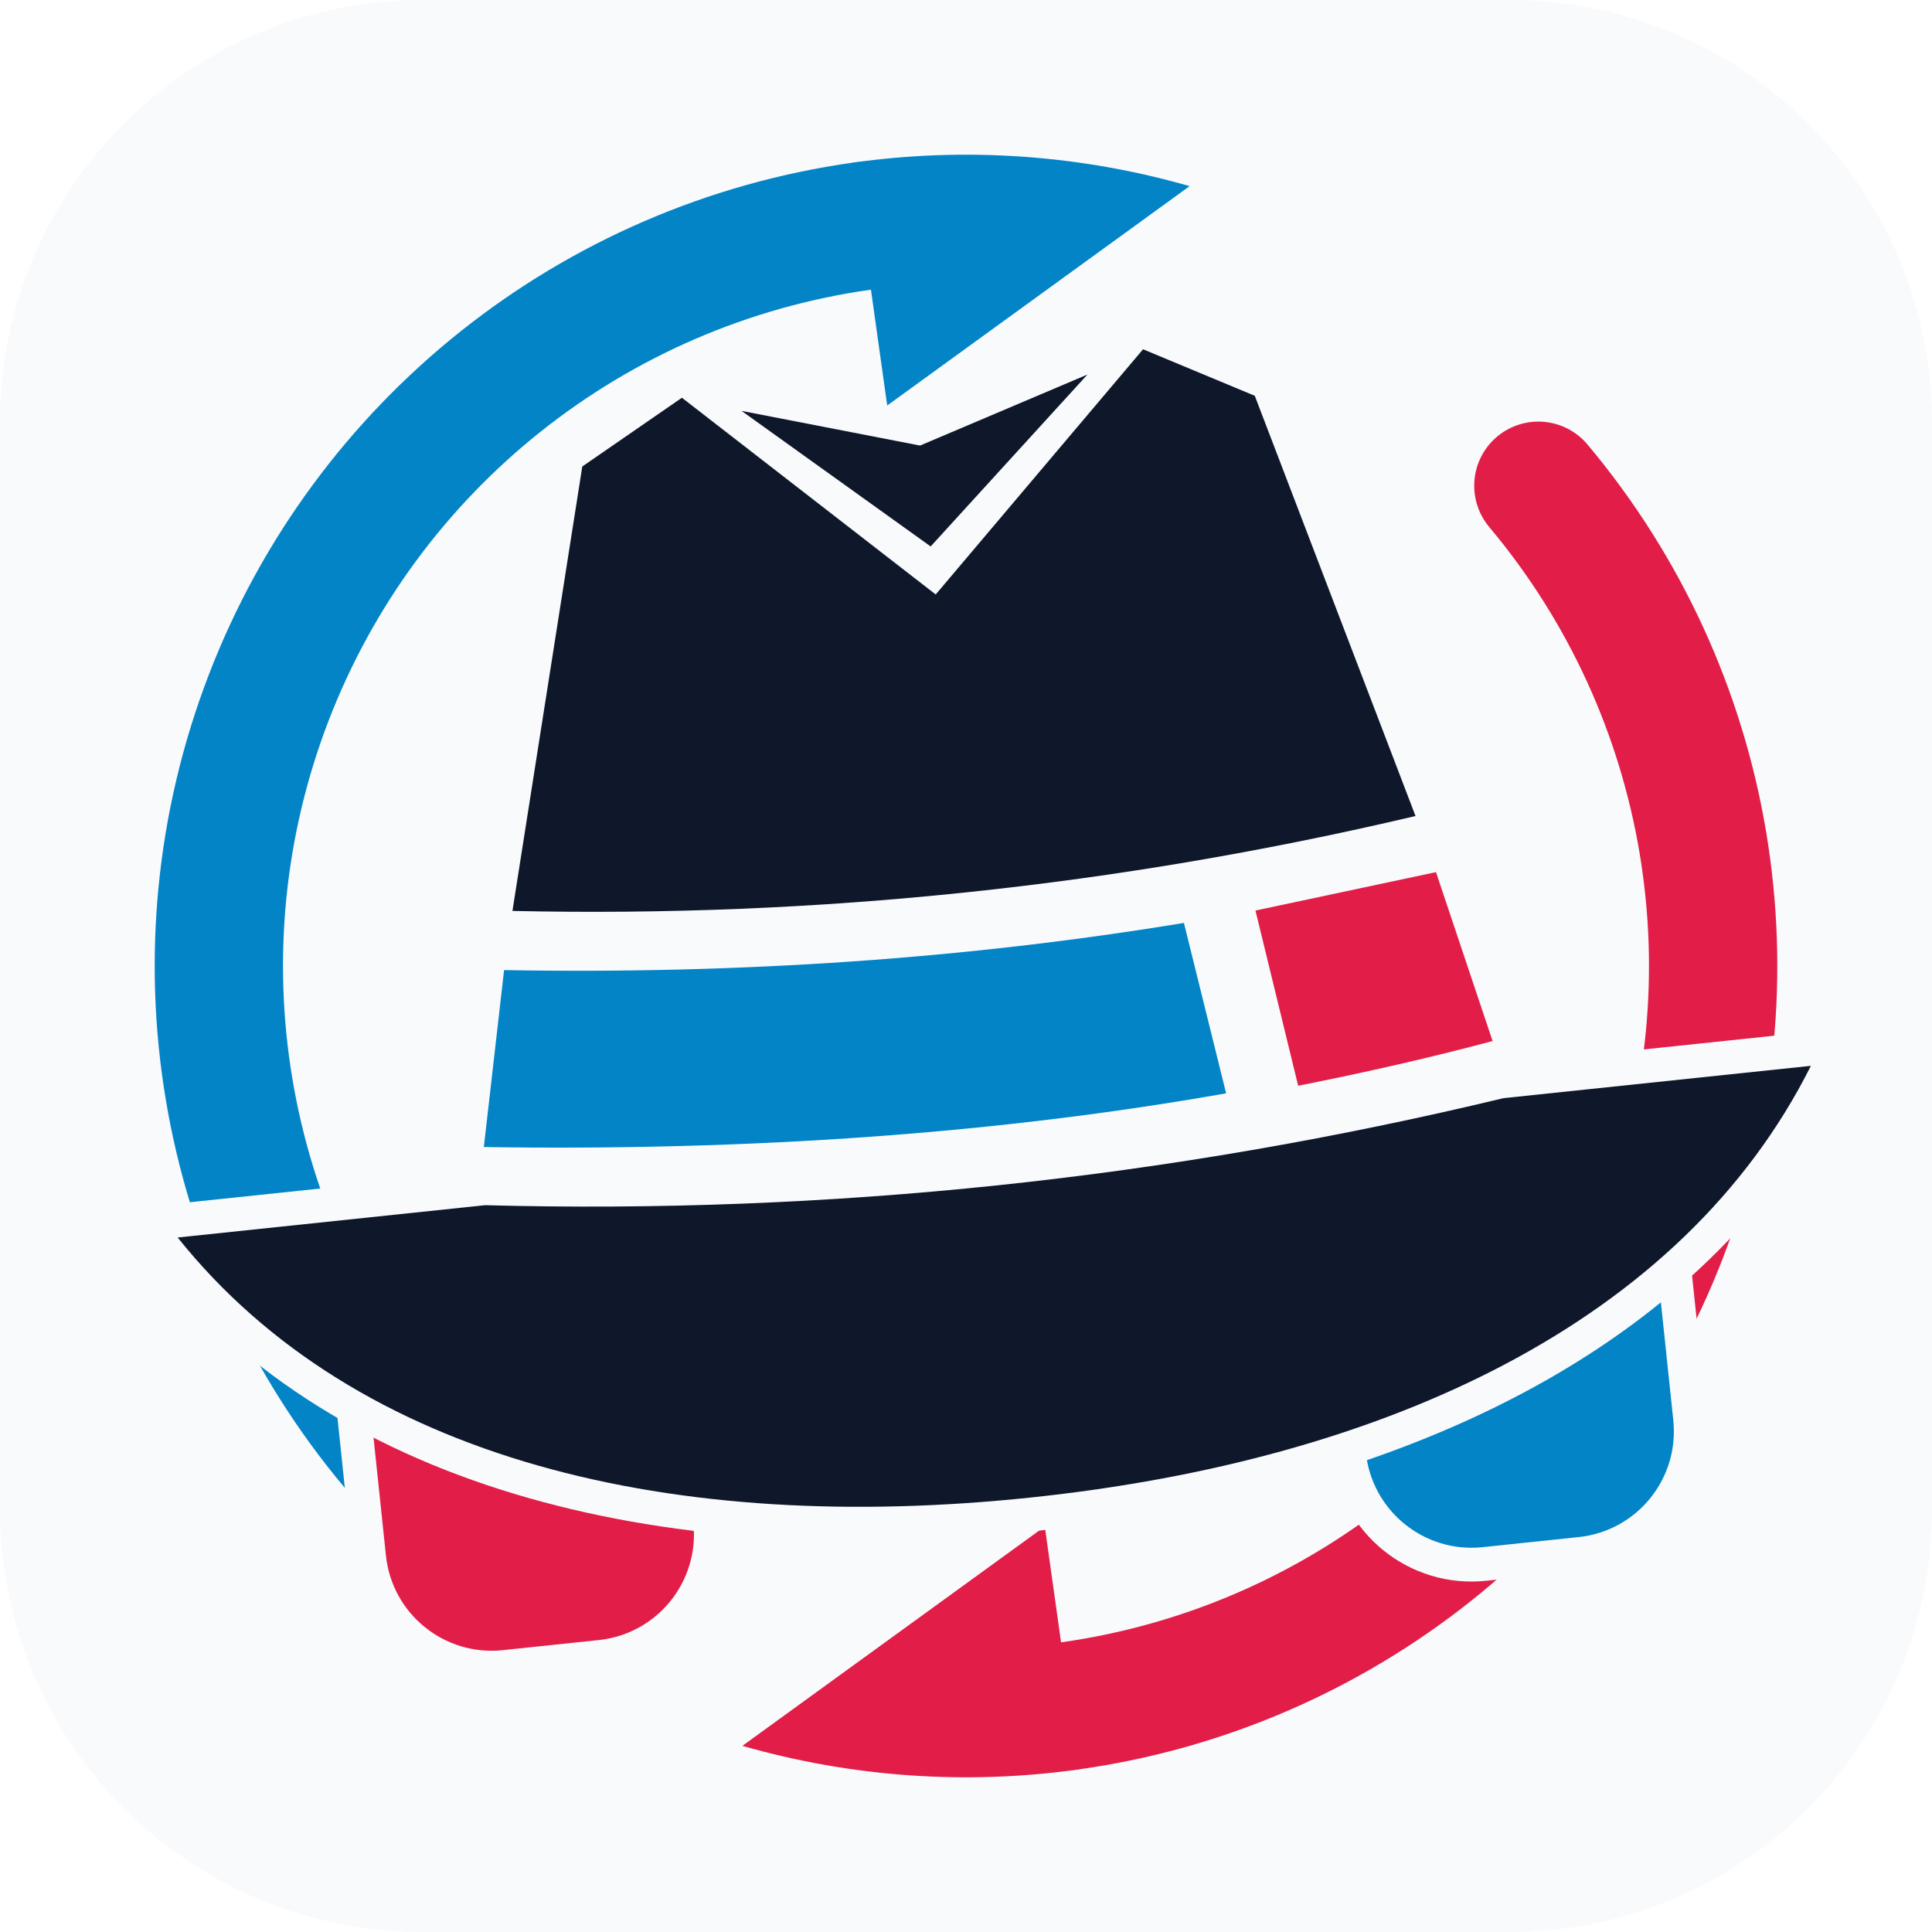
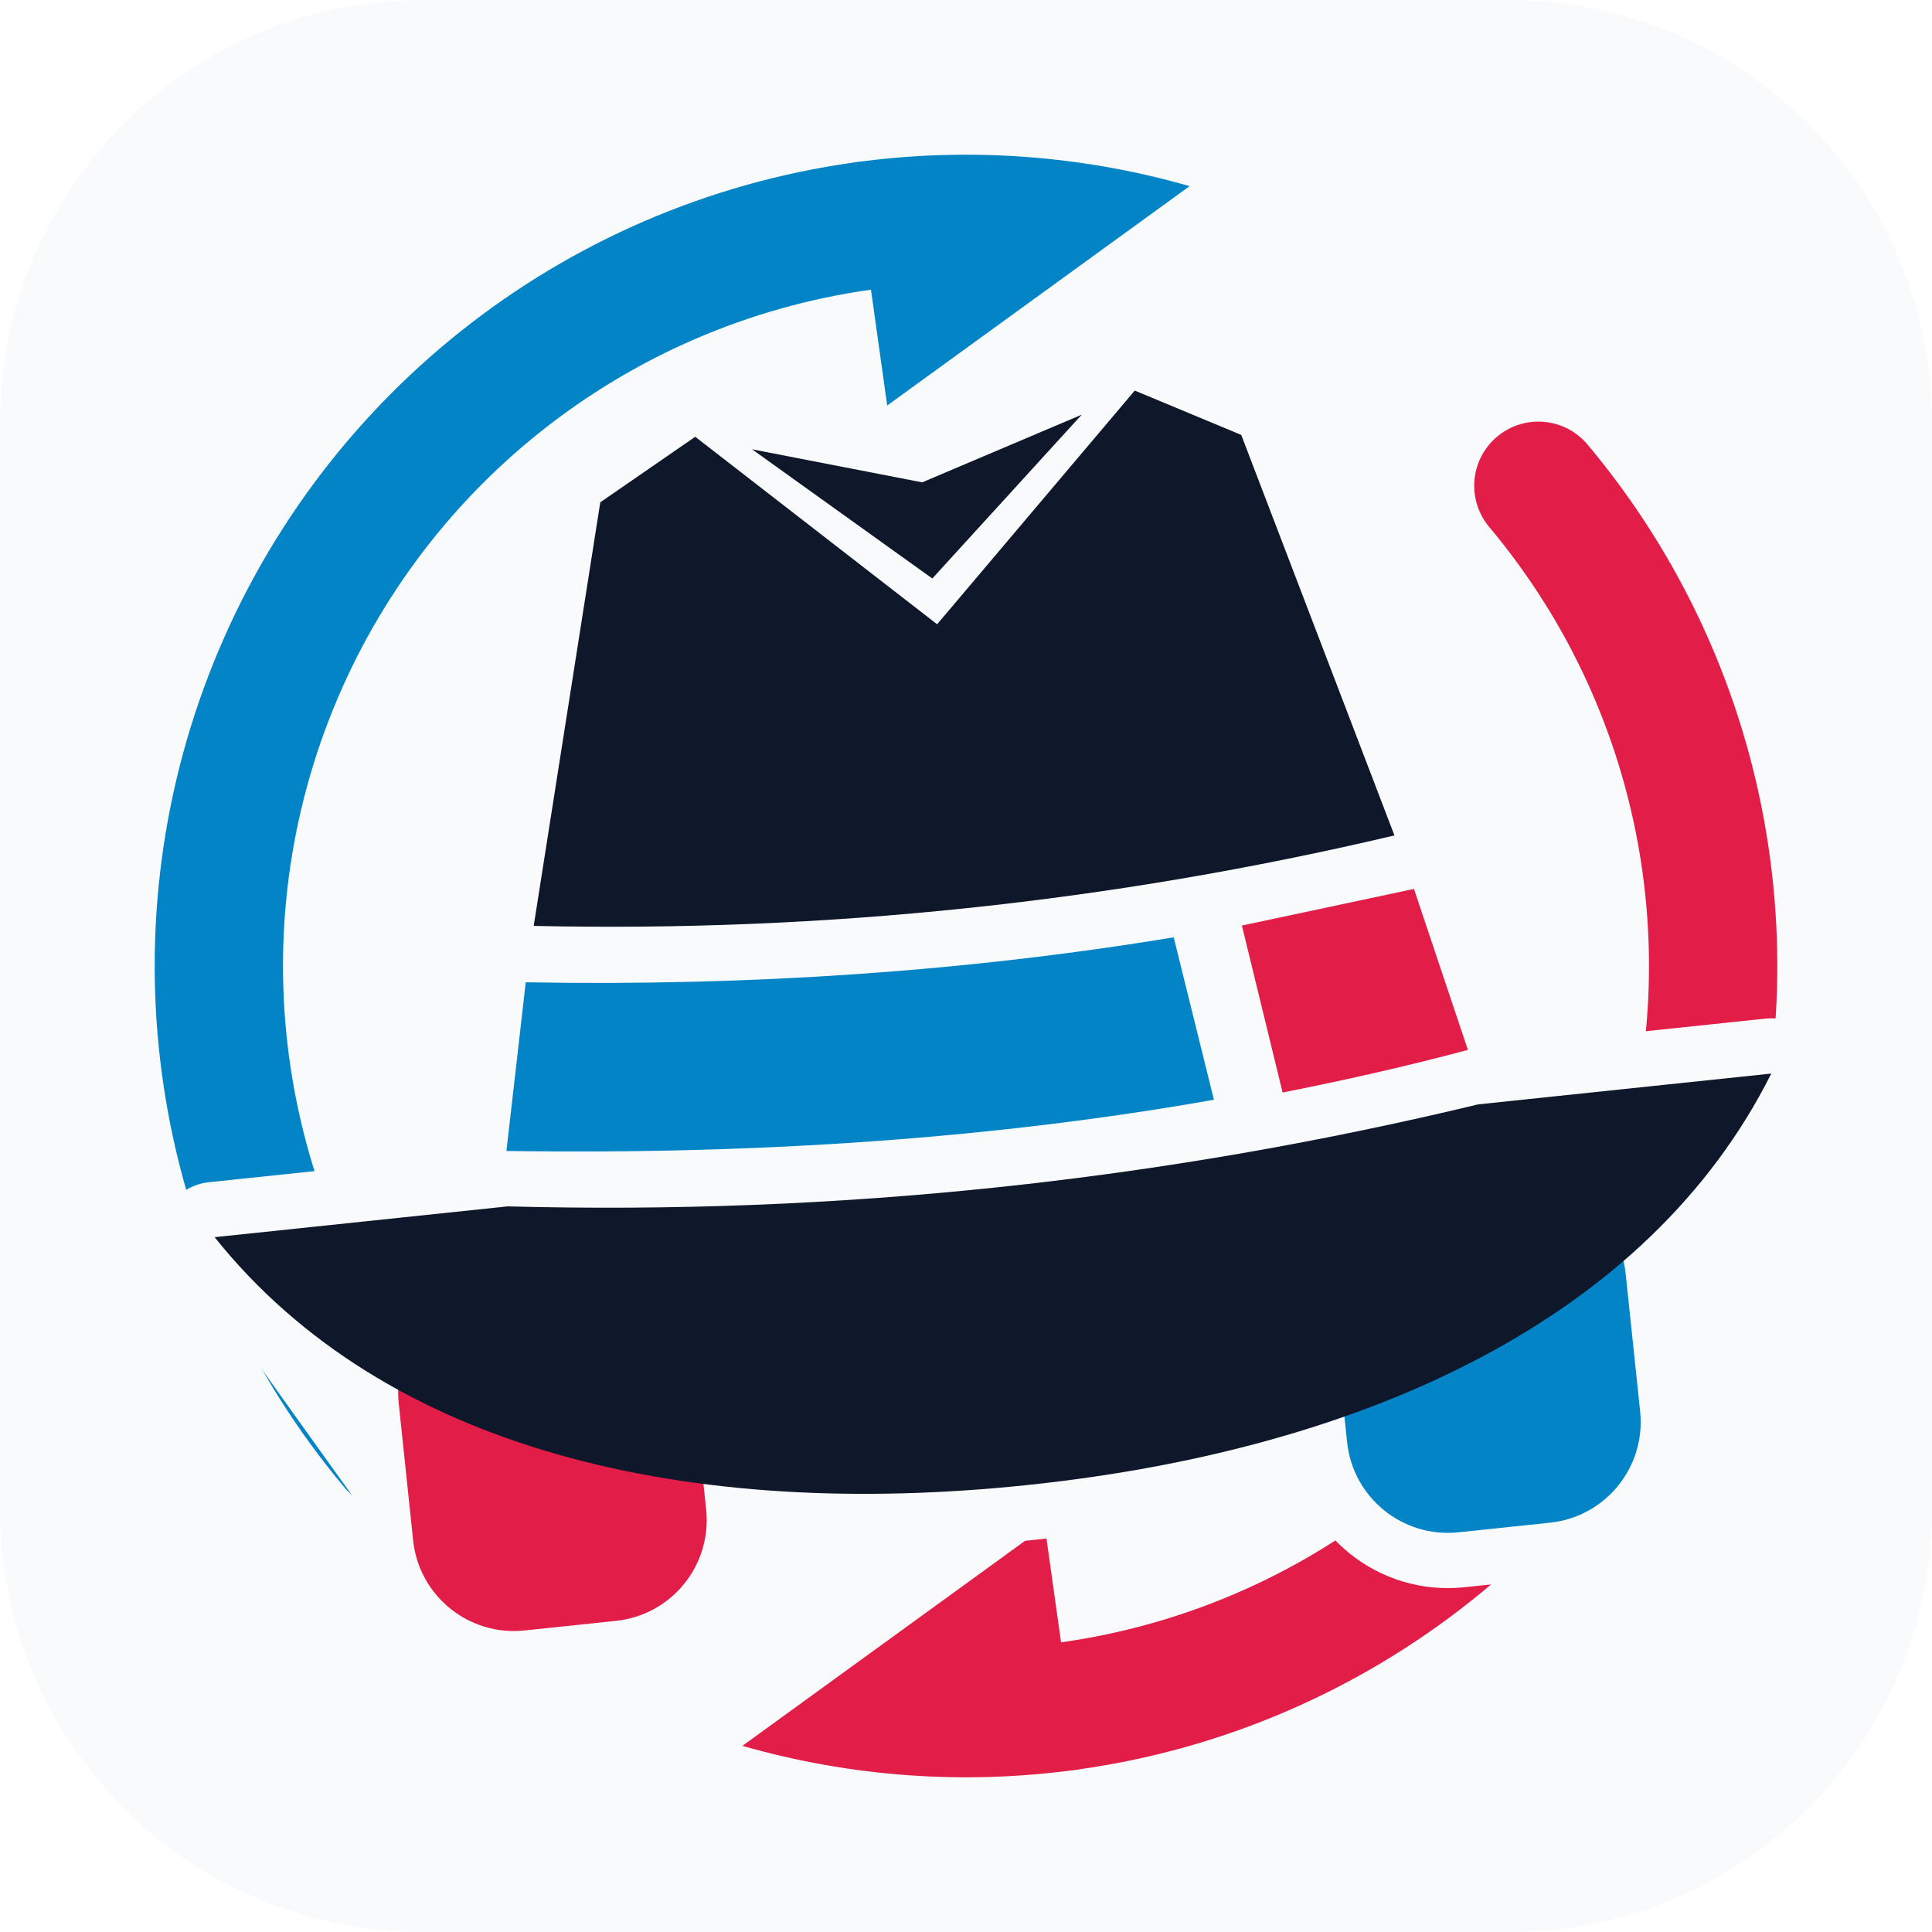
<svg xmlns="http://www.w3.org/2000/svg" viewBox="0 0 512 512" width="512" height="512">
  <rect width="512" height="512" rx="112" fill="#F8FAFC" />
  <path d="M 104.32 383.27 A 198 198 0 0 1 228.44 59.93" fill="none" stroke="#0284C7" stroke-width="34" stroke-linecap="round" />
  <path d="M 226.08 43.09 A 215 215 0 0 1 315.26 49.33 L 235.12 107.46 L 230.81 76.76 Z" fill="#0284C7" />
  <path d="M 407.68 128.73 A 198 198 0 0 1 283.56 452.07" fill="none" stroke="#E11D48" stroke-width="34" stroke-linecap="round" />
  <path d="M 285.92 468.91 A 215 215 0 0 1 196.74 462.67 L 276.88 404.54 L 281.19 435.24 Z" fill="#E11D48" />
-   <g transform="translate(256, 248) scale(1.28) translate(-256, -267) rotate(-6 256 256)">
-     <g stroke="#F8FAFC" stroke-width="14" stroke-linejoin="round">
-       <rect x="122" y="330" width="64" height="74" rx="22" fill="#F8FAFC" />
-       <rect x="326" y="330" width="64" height="74" rx="22" fill="#F8FAFC" />
+   <g transform="translate(256, 248) scale(1.22) translate(-256, -264) rotate(-6 256 256)">
+     <g stroke="#F8FAFC" stroke-width="24" stroke-linejoin="round" fill="#F8FAFC">
+       <path d="M 92 315 L 186 315 L 186 368 L 122 368 Q 106 340 92 315 Z" />
+       <path d="M 420 315 L 326 315 L 326 368 L 390 368 Q 406 340 420 315 Z" />
+       <rect x="122" y="330" width="64" height="74" rx="22" />
+       <rect x="326" y="330" width="64" height="74" rx="22" />
+       <path d="M 162 252 L 186 162 L 208 150 L 256 196 L 304 150 L 326 162 L 350 252 Q 256 264 162 252 Z" />
+       <path d="M 220 154 L 256 165 L 292 154 L 256 186 Z" />
+       <path d="M 159 264 Q 232 273 300 269 L 305 305 Q 234 310 151 300 Z" />
+       <path d="M 315 268 Q 334 266 353 264 L 361 300 Q 342 303 320 305 Z" />
+       <path d="M 86 312 L 150 312 Q 256 326 362 312 L 426 312 C 394 362, 330 384, 256 384 C 182 384, 118 362, 86 312 Z" />
    </g>
    <rect x="122" y="330" width="64" height="74" rx="22" fill="#E11D48" />
    <rect x="326" y="330" width="64" height="74" rx="22" fill="#0284C7" />
-     <g stroke="#F8FAFC" stroke-width="14" stroke-linejoin="round">
-       <path d="M 162 252 L 186 162 L 208 150 L 256 196 L 304 150 L 326 162 L 350 252 Q 256 264 162 252 Z" fill="#F8FAFC" />
-       <path d="M 86 312 L 150 312 Q 256 326 362 312 L 426 312 C 394 362, 330 384, 256 384 C 182 384, 118 362, 86 312 Z" fill="#F8FAFC" />
-     </g>
    <path d="M 162 252 L 186 162 L 208 150 L 256 196 L 304 150 L 326 162 L 350 252 Q 256 264 162 252 Z" fill="#0F172A" />
    <path d="M 220 154 L 256 165 L 292 154 L 256 186 Z" fill="#0F172A" />
    <path d="M 159 264 Q 232 273 300 269 L 305 305 Q 234 310 151 300 Z" fill="#0284C7" />
    <path d="M 315 268 Q 334 266 353 264 L 361 300 Q 342 303 320 305 Z" fill="#E11D48" />
    <path d="M 86 312 L 150 312 Q 256 326 362 312 L 426 312 C 394 362, 330 384, 256 384 C 182 384, 118 362, 86 312 Z" fill="#0F172A" />
  </g>
</svg>
